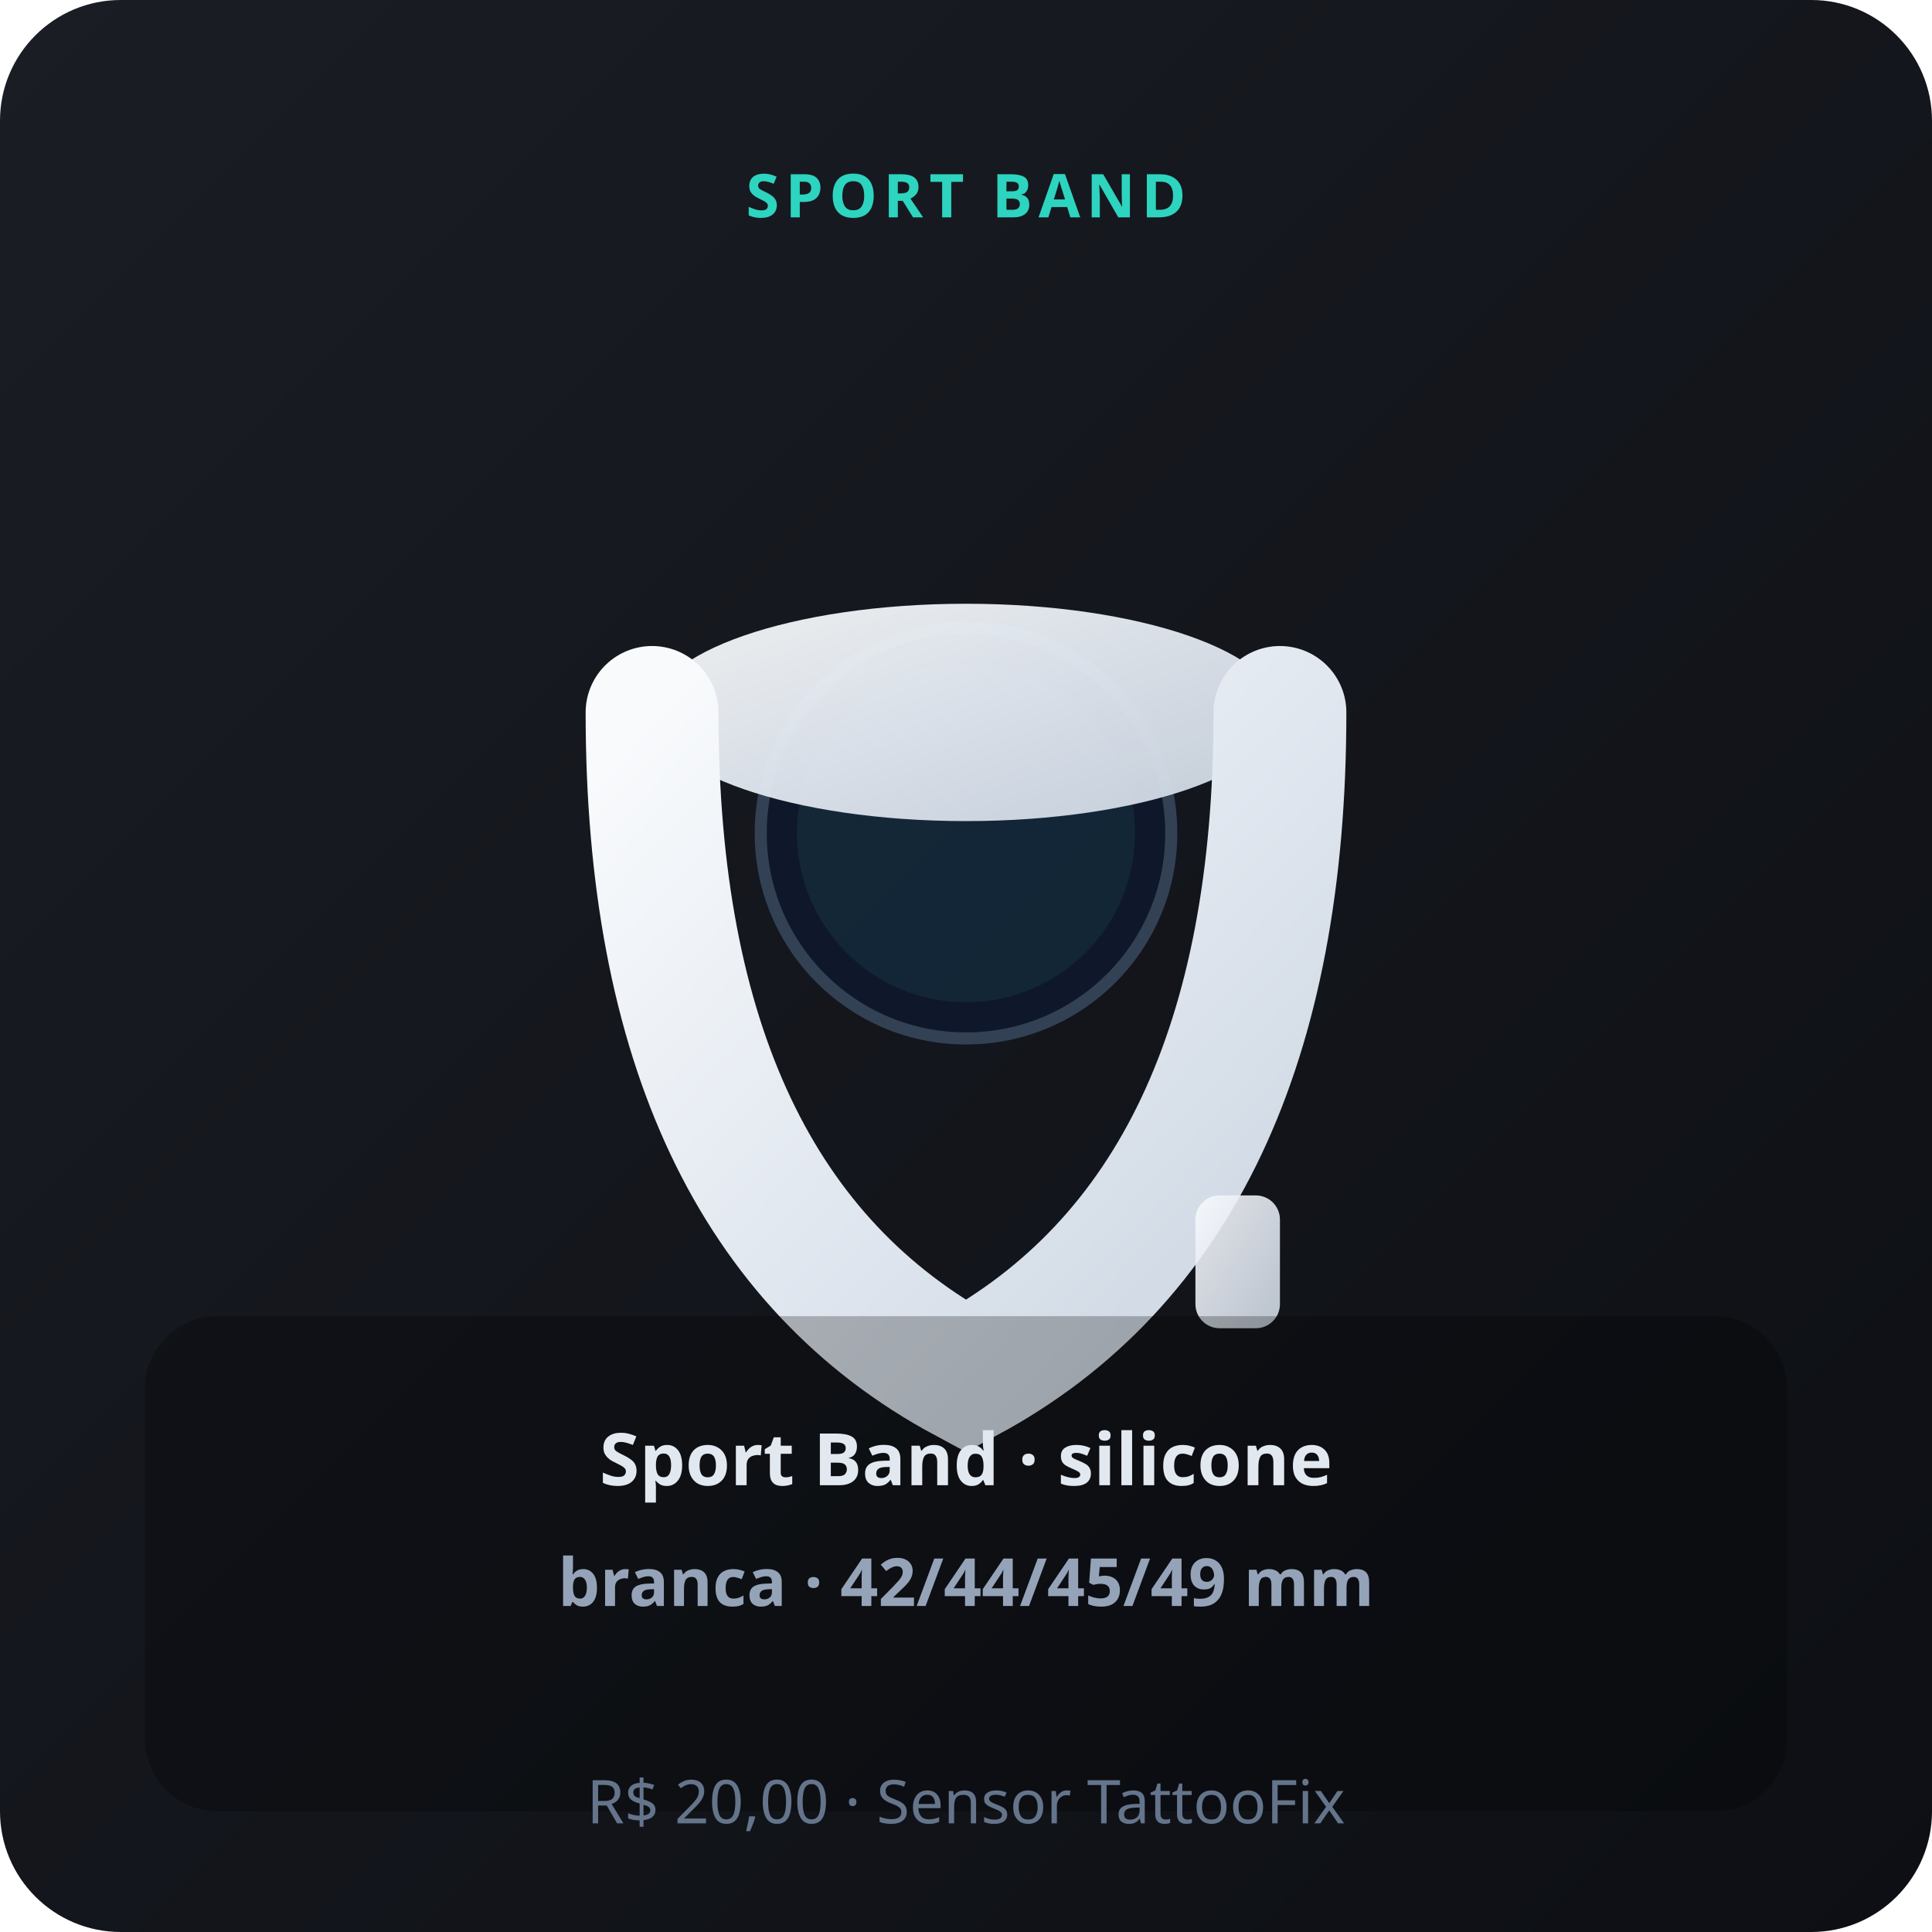
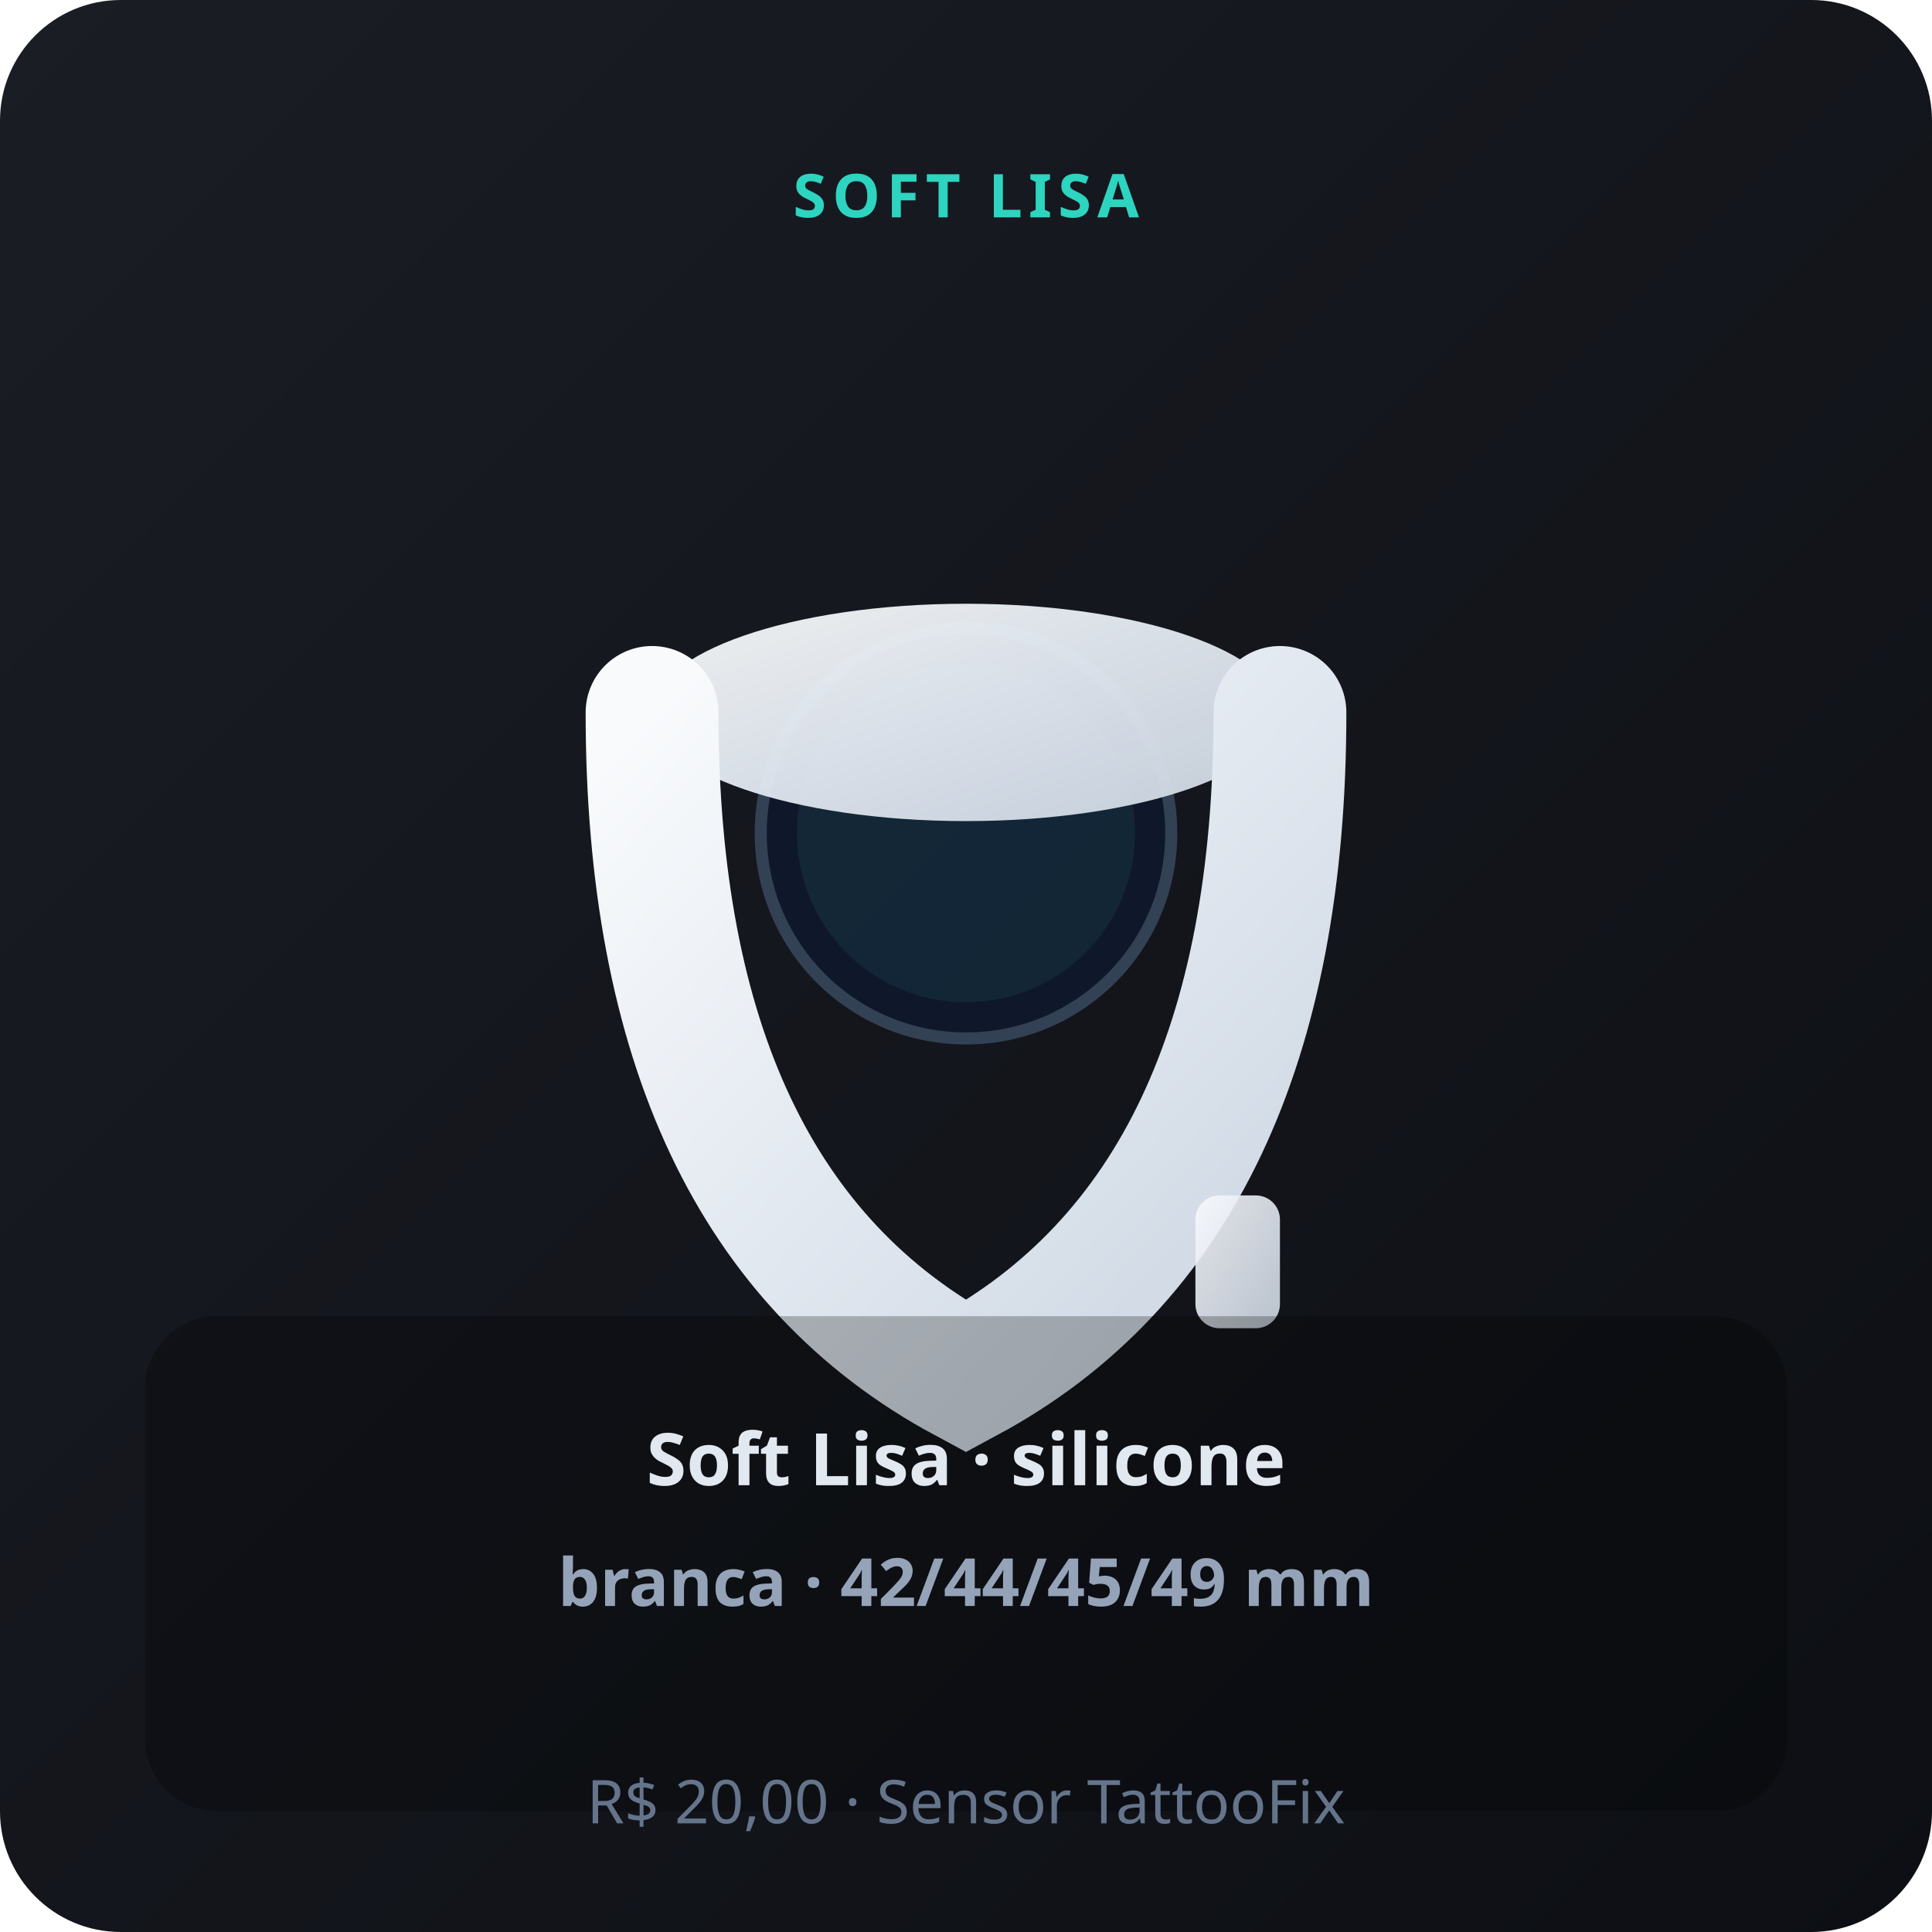
<svg xmlns="http://www.w3.org/2000/svg" viewBox="0 0 320 320" role="img" aria-label="Pulseira de Silicone Soft Lisa Tradicional — branca (42/44/45/49mm)">
  <defs>
    <linearGradient id="bgpulseirasportbranca4249" x1="0%" y1="0%" x2="100%" y2="100%">
      <stop offset="0%" stop-color="#1a1d24" />
      <stop offset="100%" stop-color="#0d0f14" />
    </linearGradient>
    <linearGradient id="bandpulseirasportbranca4249" x1="0%" y1="0%" x2="100%" y2="100%">
      <stop offset="0%" stop-color="#f8fafc" />
      <stop offset="50%" stop-color="#e2e8f0" />
      <stop offset="100%" stop-color="#cbd5e1" />
    </linearGradient>
    <linearGradient id="accentpulseirasportbranca4249" x1="0%" y1="0%" x2="100%" y2="100%">
      <stop offset="0%" stop-color="#5eead4" />
      <stop offset="100%" stop-color="#2dd4bf" />
    </linearGradient>
  </defs>
  <rect width="320" height="320" rx="20" fill="url(#bgpulseirasportbranca4249)" />
-   <text x="160" y="36" text-anchor="middle" fill="#2dd4bf" font-family="system-ui,sans-serif" font-size="10" font-weight="700" letter-spacing="1">SPORT BAND</text>
+   <text x="160" y="36" text-anchor="middle" fill="#2dd4bf" font-family="system-ui,sans-serif" font-size="10" font-weight="700" letter-spacing="1">SOFT LISA</text>
  <rect x="148" y="108" width="24" height="20" rx="6" fill="#1e293b" stroke="url(#accentpulseirasportbranca4249)" stroke-width="1.5" />
  <circle cx="160" cy="138" r="34" fill="#0f172a" stroke="#334155" stroke-width="2" />
  <circle cx="160" cy="138" r="28" fill="url(#accentpulseirasportbranca4249)" opacity="0.08" />
  <ellipse cx="160" cy="118" rx="52" ry="18" fill="url(#bandpulseirasportbranca4249)" opacity="0.95" />
  <path d="M108 118 Q108 200 160 228 Q212 200 212 118" fill="none" stroke="url(#bandpulseirasportbranca4249)" stroke-width="22" stroke-linecap="round" />
  <rect x="198" y="198" width="14" height="22" rx="4" fill="url(#bandpulseirasportbranca4249)" opacity="0.9" />
  <rect x="24" y="218" width="272" height="82" rx="12" fill="#000" fill-opacity="0.25" />
-   <text x="160" y="246" text-anchor="middle" fill="#e2e8f0" font-family="system-ui,sans-serif" font-size="12" font-weight="700">Sport Band · silicone</text>
+   <text x="160" y="246" text-anchor="middle" fill="#e2e8f0" font-family="system-ui,sans-serif" font-size="12" font-weight="700">Soft Lisa · silicone</text>
  <text x="160" y="266" text-anchor="middle" fill="#94a3b8" font-family="system-ui,sans-serif" font-size="11" font-weight="600">branca · 42/44/45/49 mm</text>
  <text x="160" y="302" text-anchor="middle" fill="#64748b" font-family="system-ui,sans-serif" font-size="10">R$ 20,00 · Sensor TattooFix</text>
</svg>
